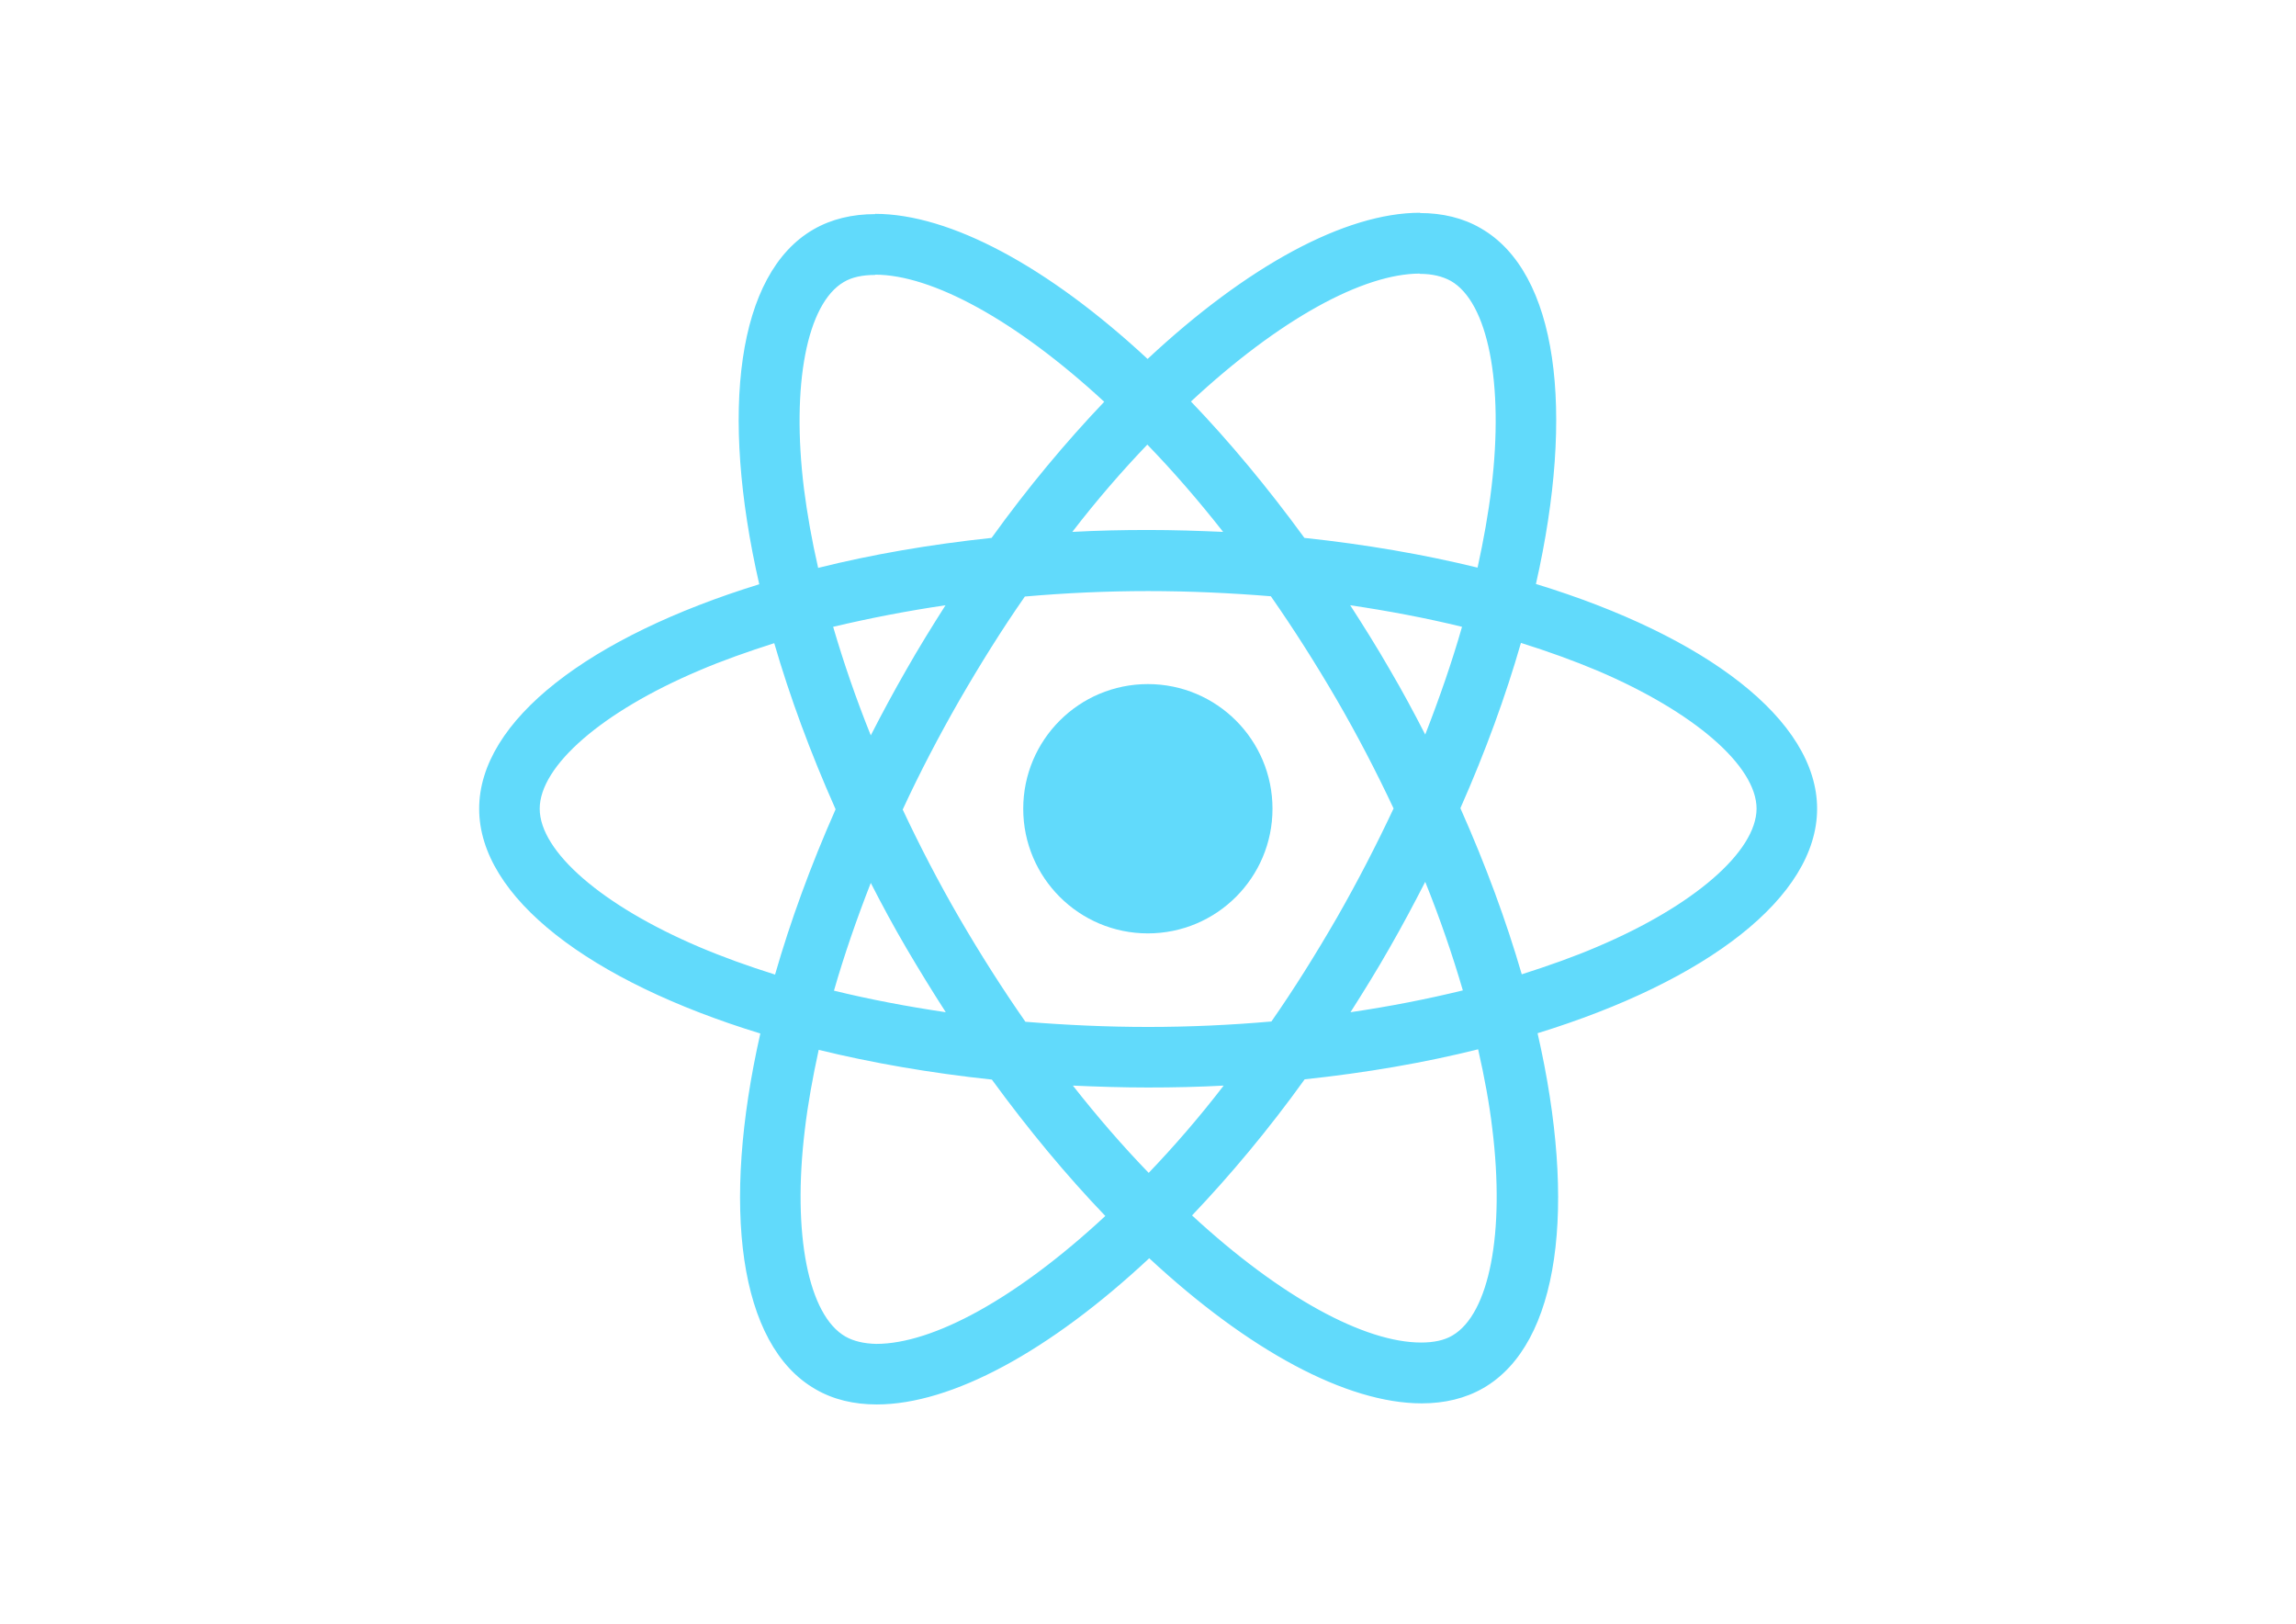
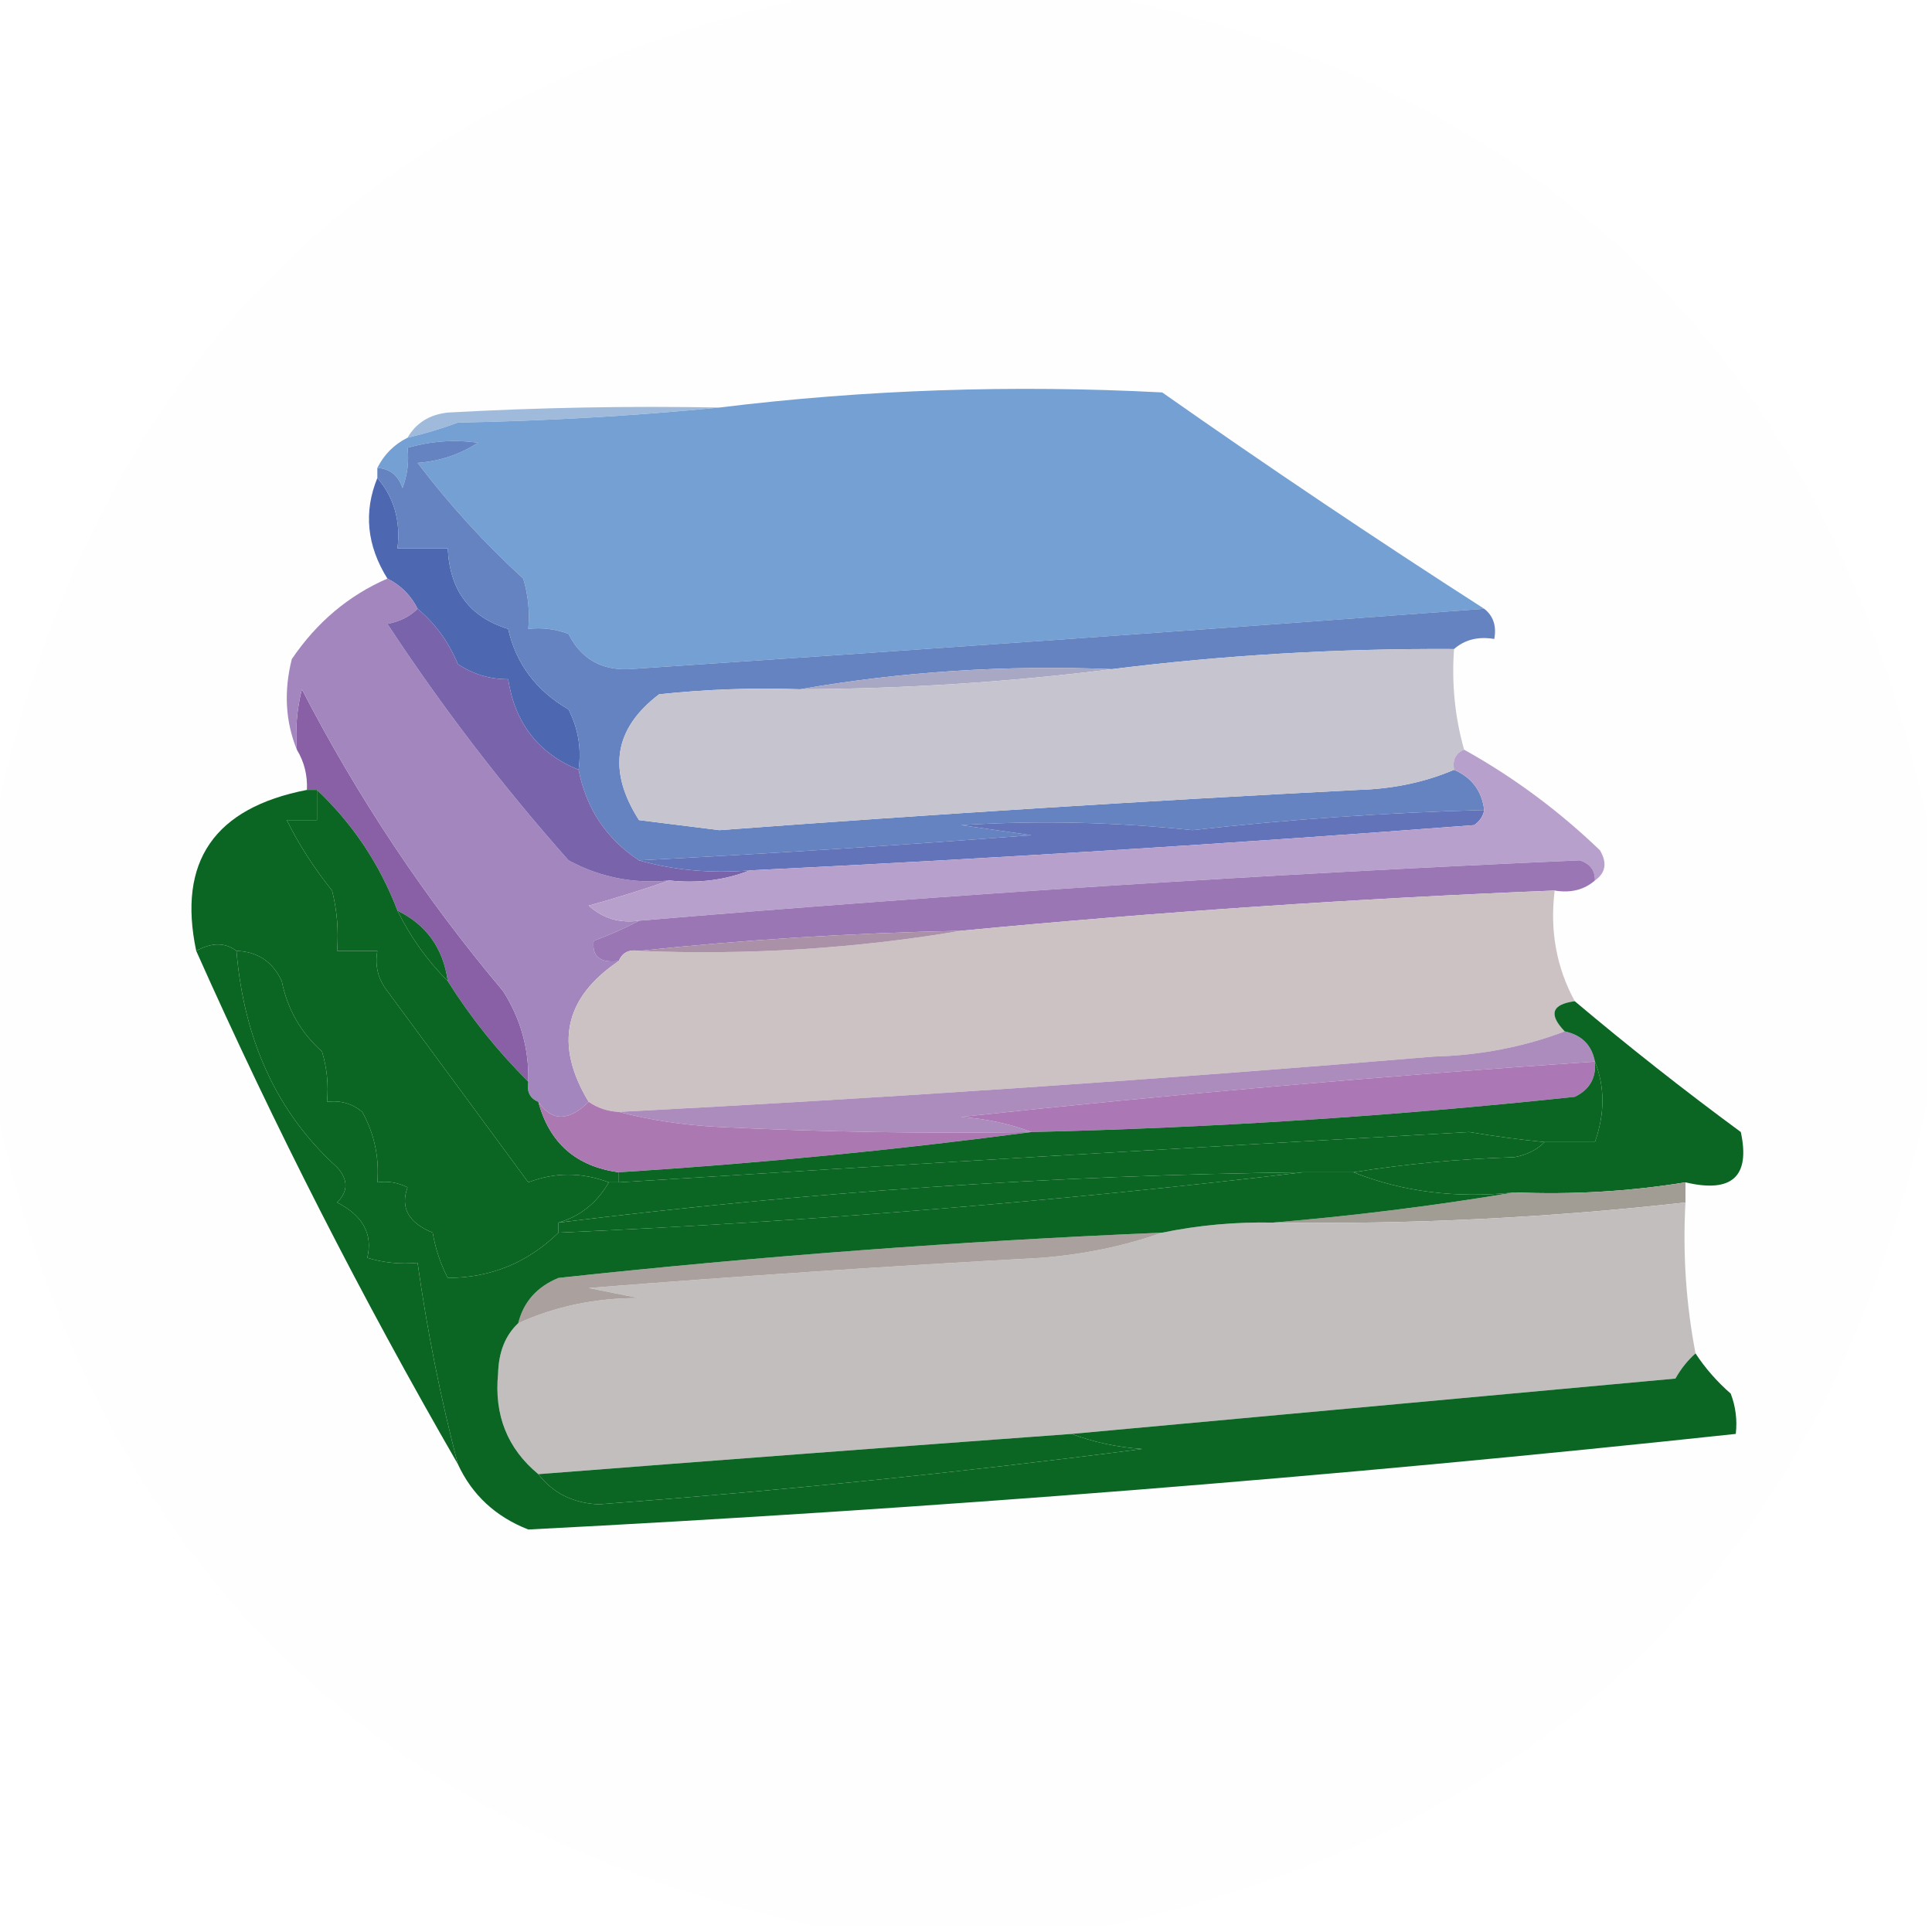
- <svg xmlns="http://www.w3.org/2000/svg" viewBox="0 0 841.9 595.3">
-   <g fill="#61DAFB">
-     <path d="M666.3 296.5c0-32.5-40.7-63.3-103.1-82.4 14.4-63.6 8-114.2-20.2-130.4-6.5-3.8-14.1-5.6-22.4-5.6v22.3c4.6 0 8.3.9 11.4 2.6 13.6 7.8 19.5 37.5 14.9 75.7-1.1 9.4-2.9 19.3-5.1 29.4-19.6-4.8-41-8.5-63.5-10.9-13.5-18.5-27.5-35.3-41.6-50 32.6-30.3 63.2-46.9 84-46.9V78c-27.5 0-63.5 19.6-99.9 53.6-36.4-33.8-72.4-53.2-99.9-53.2v22.3c20.7 0 51.4 16.5 84 46.6-14 14.7-28 31.4-41.3 49.9-22.6 2.4-44 6.1-63.6 11-2.3-10-4-19.7-5.2-29-4.7-38.2 1.1-67.9 14.6-75.8 3-1.8 6.9-2.6 11.5-2.6V78.5c-8.4 0-16 1.8-22.6 5.6-28.1 16.2-34.4 66.7-19.9 130.1-62.2 19.2-102.7 49.9-102.7 82.3 0 32.5 40.7 63.3 103.1 82.4-14.4 63.6-8 114.2 20.2 130.4 6.5 3.8 14.1 5.6 22.5 5.6 27.5 0 63.5-19.6 99.9-53.6 36.4 33.8 72.4 53.2 99.9 53.2 8.4 0 16-1.8 22.6-5.6 28.1-16.2 34.4-66.7 19.9-130.1 62-19.1 102.5-49.9 102.5-82.3zm-130.2-66.7c-3.7 12.9-8.3 26.2-13.5 39.5-4.1-8-8.4-16-13.1-24-4.6-8-9.5-15.8-14.4-23.4 14.2 2.1 27.9 4.7 41 7.9zm-45.8 106.5c-7.8 13.5-15.8 26.3-24.1 38.2-14.9 1.3-30 2-45.2 2-15.1 0-30.2-.7-45-1.9-8.3-11.9-16.4-24.6-24.2-38-7.6-13.1-14.5-26.4-20.8-39.8 6.2-13.4 13.2-26.8 20.7-39.9 7.8-13.5 15.8-26.3 24.1-38.2 14.9-1.3 30-2 45.2-2 15.1 0 30.2.7 45 1.9 8.3 11.9 16.4 24.6 24.2 38 7.6 13.1 14.5 26.4 20.8 39.8-6.3 13.4-13.2 26.8-20.7 39.9zm32.3-13c5.4 13.4 10 26.8 13.8 39.8-13.1 3.2-26.9 5.9-41.2 8 4.9-7.7 9.8-15.6 14.4-23.7 4.6-8 8.9-16.1 13-24.1zM421.2 430c-9.3-9.6-18.6-20.3-27.8-32 9 .4 18.2.7 27.5.7 9.4 0 18.7-.2 27.8-.7-9 11.7-18.3 22.4-27.5 32zm-74.4-58.9c-14.2-2.1-27.9-4.7-41-7.9 3.7-12.9 8.3-26.2 13.5-39.5 4.1 8 8.4 16 13.1 24 4.7 8 9.5 15.8 14.4 23.4zM420.7 163c9.3 9.6 18.6 20.3 27.8 32-9-.4-18.2-.7-27.5-.7-9.4 0-18.7.2-27.8.7 9-11.7 18.3-22.4 27.5-32zm-74 58.9c-4.9 7.7-9.8 15.6-14.4 23.7-4.6 8-8.9 16-13 24-5.4-13.4-10-26.8-13.8-39.8 13.1-3.1 26.9-5.8 41.2-7.9zm-90.5 125.2c-35.4-15.1-58.3-34.9-58.3-50.6 0-15.7 22.9-35.6 58.3-50.6 8.6-3.7 18-7 27.7-10.1 5.7 19.6 13.2 40 22.5 60.9-9.2 20.8-16.6 41.1-22.2 60.6-9.9-3.1-19.3-6.5-28-10.2zM310 490c-13.6-7.8-19.5-37.5-14.9-75.7 1.1-9.4 2.9-19.3 5.1-29.4 19.6 4.8 41 8.5 63.5 10.9 13.5 18.5 27.5 35.3 41.6 50-32.6 30.3-63.2 46.9-84 46.9-4.5-.1-8.3-1-11.3-2.7zm237.2-76.2c4.7 38.2-1.1 67.9-14.6 75.8-3 1.8-6.9 2.6-11.5 2.6-20.7 0-51.4-16.5-84-46.6 14-14.7 28-31.4 41.3-49.9 22.6-2.4 44-6.1 63.6-11 2.3 10.1 4.1 19.8 5.2 29.1zm38.5-66.7c-8.6 3.7-18 7-27.7 10.1-5.7-19.6-13.2-40-22.5-60.9 9.2-20.8 16.6-41.1 22.2-60.6 9.9 3.1 19.3 6.5 28.1 10.2 35.4 15.1 58.3 34.9 58.3 50.6-.1 15.7-23 35.6-58.4 50.6zM320.8 78.4z" />
-     <circle cx="420.9" cy="296.5" r="45.7" />
-     <path d="M520.5 78.1z" />
+ <svg xmlns="http://www.w3.org/2000/svg" version="1.1" width="192px" height="192px" style="shape-rendering:geometricPrecision; text-rendering:geometricPrecision; image-rendering:optimizeQuality; fill-rule:evenodd; clip-rule:evenodd">
+   <g>
+     <path style="opacity:0.981" fill="#fefefe" d="M 81.5,-0.5 C 90.833,-0.5 100.167,-0.5 109.5,-0.5C 154.5,9.167 181.833,36.5 191.5,81.5C 191.5,90.833 191.5,100.167 191.5,109.5C 181.833,154.5 154.5,181.833 109.5,191.5C 100.167,191.5 90.833,191.5 81.5,191.5C 36.5,181.833 9.167,154.5 -0.5,109.5C -0.5,100.167 -0.5,90.833 -0.5,81.5C 9.167,36.5 36.5,9.167 81.5,-0.5 Z" />
+   </g>
+   <g>
+     <path style="opacity:1" fill="#9fbada" d="M 71.5,40.5 C 63.01,41.33 54.343,41.83 45.5,42C 43.846,42.608 42.179,43.108 40.5,43.5C 41.347,42.034 42.68,41.2 44.5,41C 53.494,40.5 62.494,40.334 71.5,40.5 Z" />
+   </g>
+   <g>
+     <path style="opacity:1" fill="#74a0d4" d="M 147.5,60.5 C 119.187,62.615 90.854,64.615 62.5,66.5C 59.729,66.616 57.729,65.449 56.5,63C 55.207,62.51 53.873,62.343 52.5,62.5C 52.66,60.801 52.493,59.134 52,57.5C 48.152,53.985 44.652,50.152 41.5,46C 43.715,45.83 45.715,45.163 47.5,44C 45.153,43.666 42.819,43.833 40.5,44.5C 40.657,45.873 40.49,47.207 40,48.5C 39.583,47.244 38.75,46.577 37.5,46.5C 38.167,45.167 39.167,44.167 40.5,43.5C 42.179,43.108 43.846,42.608 45.5,42C 54.343,41.83 63.01,41.33 71.5,40.5C 85.971,38.721 100.638,38.221 115.5,39C 126.071,46.422 136.738,53.588 147.5,60.5 Z" />
+   </g>
+   <g>
+     <path style="opacity:1" fill="#4d68b0" d="M 37.5,47.5 C 39.163,49.438 39.829,51.772 39.5,54.5C 41.167,54.5 42.833,54.5 44.5,54.5C 44.688,58.67 46.688,61.337 50.5,62.5C 51.288,65.97 53.288,68.637 56.5,70.5C 57.466,72.396 57.799,74.396 57.5,76.5C 53.507,74.873 51.174,71.873 50.5,67.5C 48.692,67.509 47.025,67.009 45.5,66C 44.588,63.795 43.255,61.962 41.5,60.5C 40.833,59.167 39.833,58.167 38.5,57.5C 36.454,54.216 36.121,50.883 37.5,47.5 Z" />
+   </g>
+   <g>
+     <path style="opacity:1" fill="#6483c0" d="M 147.5,60.5 C 148.404,61.209 148.737,62.209 148.5,63.5C 146.901,63.232 145.568,63.566 144.5,64.5C 132.972,64.436 121.638,65.103 110.5,66.5C 99.942,66.072 89.609,66.738 79.5,68.5C 74.822,68.334 70.155,68.501 65.5,69C 61.016,72.404 60.349,76.57 63.5,81.5C 66.167,81.833 68.833,82.167 71.5,82.5C 92.646,80.921 113.812,79.588 135,78.5C 138.433,78.403 141.6,77.737 144.5,76.5C 146.262,77.262 147.262,78.596 147.5,80.5C 137.807,80.753 128.141,81.42 118.5,82.5C 110.84,81.689 103.173,81.522 95.5,82C 97.833,82.333 100.167,82.667 102.5,83C 89.506,84 76.506,84.833 63.5,85.5C 60.263,83.37 58.263,80.37 57.5,76.5C 57.799,74.396 57.466,72.396 56.5,70.5C 53.288,68.637 51.288,65.97 50.5,62.5C 46.688,61.337 44.688,58.67 44.5,54.5C 42.833,54.5 41.167,54.5 39.5,54.5C 39.829,51.772 39.163,49.438 37.5,47.5C 37.5,47.167 37.5,46.833 37.5,46.5C 38.75,46.577 39.583,47.244 40,48.5C 40.49,47.207 40.657,45.873 40.5,44.5C 42.819,43.833 45.153,43.666 47.5,44C 45.715,45.163 43.715,45.83 41.5,46C 44.652,50.152 48.152,53.985 52,57.5C 52.493,59.134 52.66,60.801 52.5,62.5C 53.873,62.343 55.207,62.51 56.5,63C 57.729,65.449 59.729,66.616 62.5,66.5C 90.854,64.615 119.187,62.615 147.5,60.5 Z" />
+   </g>
+   <g>
+     <path style="opacity:1" fill="#a8a8c4" d="M 110.5,66.5 C 100.357,67.78 90.024,68.447 79.5,68.5C 89.609,66.738 99.942,66.072 110.5,66.5 Z" />
+   </g>
+   <g>
+     <path style="opacity:1" fill="#c5c4cf" d="M 144.5,64.5 C 144.253,67.939 144.586,71.272 145.5,74.5C 144.662,74.842 144.328,75.508 144.5,76.5C 141.6,77.737 138.433,78.403 135,78.5C 113.812,79.588 92.646,80.921 71.5,82.5C 68.833,82.167 66.167,81.833 63.5,81.5C 60.349,76.57 61.016,72.404 65.5,69C 70.155,68.501 74.822,68.334 79.5,68.5C 90.024,68.447 100.357,67.78 110.5,66.5C 121.638,65.103 132.972,64.436 144.5,64.5 Z" />
+   </g>
+   <g>
+     <path style="opacity:1" fill="#8960a6" d="M 52.5,107.5 C 49.426,104.433 46.759,101.1 44.5,97.5C 44.044,94.237 42.377,91.904 39.5,90.5C 37.742,85.887 35.075,81.887 31.5,78.5C 31.167,78.5 30.833,78.5 30.5,78.5C 30.567,77.041 30.234,75.708 29.5,74.5C 29.338,72.473 29.505,70.473 30,68.5C 35.582,79.298 42.249,89.298 50,98.5C 51.751,101.252 52.584,104.252 52.5,107.5 Z" />
+   </g>
+   <g>
+     <path style="opacity:1" fill="#a286bd" d="M 38.5,57.5 C 39.833,58.167 40.833,59.167 41.5,60.5C 40.737,61.268 39.737,61.768 38.5,62C 43.928,70.263 49.928,78.096 56.5,85.5C 59.612,87.184 62.946,87.85 66.5,87.5C 63.977,88.384 61.31,89.218 58.5,90C 59.905,91.269 61.571,91.769 63.5,91.5C 62.123,92.234 60.623,92.901 59,93.5C 58.812,95.061 59.645,95.728 61.5,95.5C 56.07,99.153 55.07,103.82 58.5,109.5C 56.5,111.461 54.834,111.461 53.5,109.5C 52.662,109.158 52.328,108.492 52.5,107.5C 52.584,104.252 51.751,101.252 50,98.5C 42.249,89.298 35.582,79.298 30,68.5C 29.505,70.473 29.338,72.473 29.5,74.5C 28.362,71.697 28.195,68.697 29,65.5C 31.478,61.842 34.645,59.176 38.5,57.5 Z" />
+   </g>
+   <g>
+     <path style="opacity:1" fill="#7964ab" d="M 41.5,60.5 C 43.255,61.962 44.588,63.795 45.5,66C 47.025,67.009 48.692,67.509 50.5,67.5C 51.174,71.873 53.507,74.873 57.5,76.5C 58.263,80.37 60.263,83.37 63.5,85.5C 66.962,86.482 70.629,86.815 74.5,86.5C 72.052,87.473 69.385,87.806 66.5,87.5C 62.946,87.85 59.612,87.184 56.5,85.5C 49.928,78.096 43.928,70.263 38.5,62C 39.737,61.768 40.737,61.268 41.5,60.5 Z" />
+   </g>
+   <g>
+     <path style="opacity:1" fill="#6273b9" d="M 147.5,80.5 C 147.389,81.117 147.056,81.617 146.5,82C 122.517,83.832 98.517,85.332 74.5,86.5C 70.629,86.815 66.962,86.482 63.5,85.5C 76.506,84.833 89.506,84 102.5,83C 100.167,82.667 97.833,82.333 95.5,82C 103.173,81.522 110.84,81.689 118.5,82.5C 128.141,81.42 137.807,80.753 147.5,80.5 Z" />
+   </g>
+   <g>
+     <path style="opacity:1" fill="#b8a0cc" d="M 145.5,74.5 C 150.404,77.23 154.904,80.564 159,84.5C 159.74,85.749 159.573,86.749 158.5,87.5C 158.53,86.503 158.03,85.836 157,85.5C 125.878,86.864 94.711,88.864 63.5,91.5C 61.571,91.769 59.905,91.269 58.5,90C 61.31,89.218 63.977,88.384 66.5,87.5C 69.385,87.806 72.052,87.473 74.5,86.5C 98.517,85.332 122.517,83.832 146.5,82C 147.056,81.617 147.389,81.117 147.5,80.5C 147.262,78.596 146.262,77.262 144.5,76.5C 144.328,75.508 144.662,74.842 145.5,74.5 Z" />
+   </g>
+   <g>
+     <path style="opacity:1" fill="#9a77b4" d="M 158.5,87.5 C 157.432,88.434 156.099,88.768 154.5,88.5C 134.801,89.294 115.135,90.627 95.5,92.5C 84.653,92.719 73.986,93.385 63.5,94.5C 62.508,94.328 61.842,94.662 61.5,95.5C 59.645,95.728 58.812,95.061 59,93.5C 60.623,92.901 62.123,92.234 63.5,91.5C 94.711,88.864 125.878,86.864 157,85.5C 158.03,85.836 158.53,86.503 158.5,87.5 Z" />
+   </g>
+   <g>
+     <path style="opacity:1" fill="#ccc2c3" d="M 154.5,88.5 C 154.01,92.487 154.676,96.154 156.5,99.5C 154.204,99.804 153.871,100.804 155.5,102.5C 151.385,104.052 147.052,104.885 142.5,105C 115.521,107.26 88.521,109.093 61.5,110.5C 60.391,110.443 59.391,110.11 58.5,109.5C 55.07,103.82 56.07,99.153 61.5,95.5C 61.842,94.662 62.508,94.328 63.5,94.5C 74.39,94.938 85.057,94.272 95.5,92.5C 115.135,90.627 134.801,89.294 154.5,88.5 Z" />
+   </g>
+   <g>
+     <path style="opacity:1" fill="#0B6623" d="M 39.5,90.5 C 42.377,91.904 44.044,94.237 44.5,97.5C 42.453,95.45 40.786,93.117 39.5,90.5 Z" />
+   </g>
+   <g>
+     <path style="opacity:1" fill="#ab91a7" d="M 95.5,92.5 C 85.057,94.272 74.39,94.938 63.5,94.5C 73.986,93.385 84.653,92.719 95.5,92.5 Z" />
+   </g>
+   <g>
+     <path style="opacity:1" fill="#0B6623" d="M 31.5,78.5 C 35.075,81.887 37.742,85.887 39.5,90.5C 40.786,93.117 42.453,95.45 44.5,97.5C 46.759,101.1 49.426,104.433 52.5,107.5C 52.328,108.492 52.662,109.158 53.5,109.5C 54.6,113.598 57.266,115.932 61.5,116.5C 61.5,116.833 61.5,117.167 61.5,117.5C 61.167,117.5 60.833,117.5 60.5,117.5C 57.8,116.484 55.134,116.484 52.5,117.5C 47.832,111.15 43.166,104.816 38.5,98.5C 37.571,97.311 37.238,95.978 37.5,94.5C 36.167,94.5 34.833,94.5 33.5,94.5C 33.662,92.473 33.495,90.473 33,88.5C 31.187,86.239 29.687,83.905 28.5,81.5C 29.5,81.5 30.5,81.5 31.5,81.5C 31.5,80.5 31.5,79.5 31.5,78.5 Z" />
+   </g>
+   <g>
+     <path style="opacity:1" fill="#0B6623" d="M 30.5,78.5 C 30.833,78.5 31.167,78.5 31.5,78.5C 31.5,79.5 31.5,80.5 31.5,81.5C 30.5,81.5 29.5,81.5 28.5,81.5C 29.687,83.905 31.187,86.239 33,88.5C 33.495,90.473 33.662,92.473 33.5,94.5C 34.833,94.5 36.167,94.5 37.5,94.5C 37.238,95.978 37.571,97.311 38.5,98.5C 43.166,104.816 47.832,111.15 52.5,117.5C 55.134,116.484 57.8,116.484 60.5,117.5C 59.328,119.539 57.662,120.872 55.5,121.5C 55.5,121.833 55.5,122.167 55.5,122.5C 52.439,125.485 48.773,126.985 44.5,127C 43.773,125.601 43.273,124.101 43,122.5C 40.597,121.521 39.764,120.021 40.5,118C 39.552,117.517 38.552,117.351 37.5,117.5C 37.702,115.011 37.202,112.677 36,110.5C 34.989,109.663 33.822,109.33 32.5,109.5C 32.66,107.801 32.493,106.134 32,104.5C 29.892,102.618 28.558,100.285 28,97.5C 27.092,95.561 25.592,94.561 23.5,94.5C 22.368,93.646 21.035,93.646 19.5,94.5C 17.627,85.623 21.293,80.29 30.5,78.5 Z" />
+   </g>
+   <g>
+     <path style="opacity:1" fill="#ab8cbc" d="M 155.5,102.5 C 157.19,102.856 158.19,103.856 158.5,105.5C 137.466,106.921 116.466,108.754 95.5,111C 98.036,111.186 100.369,111.686 102.5,112.5C 92.161,112.666 81.828,112.5 71.5,112C 67.975,111.821 64.641,111.321 61.5,110.5C 88.521,109.093 115.521,107.26 142.5,105C 147.052,104.885 151.385,104.052 155.5,102.5 Z" />
+   </g>
+   <g>
+     <path style="opacity:1" fill="#ac77b5" d="M 158.5,105.5 C 158.64,107.124 157.973,108.29 156.5,109C 138.548,110.914 120.548,112.08 102.5,112.5C 100.369,111.686 98.036,111.186 95.5,111C 116.466,108.754 137.466,106.921 158.5,105.5 Z" />
+   </g>
+   <g>
+     <path style="opacity:1" fill="#ac78b2" d="M 53.5,109.5 C 54.834,111.461 56.5,111.461 58.5,109.5C 59.391,110.11 60.391,110.443 61.5,110.5C 64.641,111.321 67.975,111.821 71.5,112C 81.828,112.5 92.161,112.666 102.5,112.5C 89.024,114.285 75.358,115.618 61.5,116.5C 57.266,115.932 54.6,113.598 53.5,109.5 Z" />
+   </g>
+   <g>
+     <path style="opacity:1" fill="#0B6623" d="M 158.5,105.5 C 159.497,108.005 159.497,110.672 158.5,113.5C 156.833,113.5 155.167,113.5 153.5,113.5C 150.998,113.251 148.498,112.917 146,112.5C 117.803,114.064 89.637,115.731 61.5,117.5C 61.5,117.167 61.5,116.833 61.5,116.5C 75.358,115.618 89.024,114.285 102.5,112.5C 120.548,112.08 138.548,110.914 156.5,109C 157.973,108.29 158.64,107.124 158.5,105.5 Z" />
+   </g>
+   <g>
+     <path style="opacity:1" fill="#0B6623" d="M 23.5,94.5 C 24.251,103.477 27.585,110.644 33.5,116C 34.615,117.235 34.615,118.402 33.5,119.5C 36.066,120.806 37.066,122.639 36.5,125C 38.134,125.494 39.801,125.66 41.5,125.5C 42.45,132.251 43.783,138.917 45.5,145.5C 35.942,128.946 27.275,111.946 19.5,94.5C 21.035,93.646 22.368,93.646 23.5,94.5 Z" />
+   </g>
+   <g>
+     <path style="opacity:1" fill="#0B6623" d="M 153.5,113.5 C 152.737,114.268 151.737,114.768 150.5,115C 144.984,115.173 139.651,115.673 134.5,116.5C 132.833,116.5 131.167,116.5 129.5,116.5C 104.84,116.787 80.174,118.454 55.5,121.5C 57.662,120.872 59.328,119.539 60.5,117.5C 60.833,117.5 61.167,117.5 61.5,117.5C 89.637,115.731 117.803,114.064 146,112.5C 148.498,112.917 150.998,113.251 153.5,113.5 Z" />
+   </g>
+   <g>
+     <path style="opacity:1" fill="#0B6623" d="M 156.5,99.5 C 161.838,104 167.338,108.333 173,112.5C 173.956,116.925 172.123,118.592 167.5,117.5C 161.894,118.407 156.227,118.74 150.5,118.5C 144.729,119.113 139.396,118.446 134.5,116.5C 139.651,115.673 144.984,115.173 150.5,115C 151.737,114.768 152.737,114.268 153.5,113.5C 155.167,113.5 156.833,113.5 158.5,113.5C 159.497,110.672 159.497,108.005 158.5,105.5C 158.19,103.856 157.19,102.856 155.5,102.5C 153.871,100.804 154.204,99.804 156.5,99.5 Z" />
+   </g>
+   <g>
+     <path style="opacity:1" fill="#a19d95" d="M 167.5,117.5 C 167.5,118.167 167.5,118.833 167.5,119.5C 153.903,121.025 140.237,121.692 126.5,121.5C 134.536,120.831 142.536,119.831 150.5,118.5C 156.227,118.74 161.894,118.407 167.5,117.5 Z" />
+   </g>
+   <g>
+     <path style="opacity:1" fill="#c2bebe" d="M 167.5,119.5 C 167.221,124.595 167.555,129.595 168.5,134.5C 167.733,135.172 167.066,136.005 166.5,137C 146.49,138.835 126.49,140.668 106.5,142.5C 88.83,143.792 71.164,145.125 53.5,146.5C 50.428,143.967 49.095,140.634 49.5,136.5C 49.556,134.36 50.223,132.694 51.5,131.5C 55.205,129.817 59.205,128.984 63.5,129C 61.833,128.667 60.167,128.333 58.5,128C 73.487,126.816 88.487,125.816 103.5,125C 107.736,124.665 111.736,123.832 115.5,122.5C 119.119,121.756 122.785,121.423 126.5,121.5C 140.237,121.692 153.903,121.025 167.5,119.5 Z" />
+   </g>
+   <g>
+     <path style="opacity:1" fill="#aaa09e" d="M 115.5,122.5 C 111.736,123.832 107.736,124.665 103.5,125C 88.487,125.816 73.487,126.816 58.5,128C 60.167,128.333 61.833,128.667 63.5,129C 59.205,128.984 55.205,129.817 51.5,131.5C 52.031,129.376 53.364,127.876 55.5,127C 75.451,124.839 95.451,123.339 115.5,122.5 Z" />
+   </g>
+   <g>
+     <path style="opacity:1" fill="#0B6623" d="M 23.5,94.5 C 25.592,94.561 27.092,95.561 28,97.5C 28.558,100.285 29.892,102.618 32,104.5C 32.493,106.134 32.66,107.801 32.5,109.5C 33.822,109.33 34.989,109.663 36,110.5C 37.202,112.677 37.702,115.011 37.5,117.5C 38.552,117.351 39.552,117.517 40.5,118C 39.764,120.021 40.597,121.521 43,122.5C 43.273,124.101 43.773,125.601 44.5,127C 48.773,126.985 52.439,125.485 55.5,122.5C 80.382,121.406 105.049,119.406 129.5,116.5C 131.167,116.5 132.833,116.5 134.5,116.5C 139.396,118.446 144.729,119.113 150.5,118.5C 142.536,119.831 134.536,120.831 126.5,121.5C 122.785,121.423 119.119,121.756 115.5,122.5C 95.451,123.339 75.451,124.839 55.5,127C 53.364,127.876 52.031,129.376 51.5,131.5C 50.223,132.694 49.556,134.36 49.5,136.5C 49.095,140.634 50.428,143.967 53.5,146.5C 54.95,148.383 56.95,149.383 59.5,149.5C 77.654,148.145 95.654,146.312 113.5,144C 110.964,143.814 108.631,143.314 106.5,142.5C 126.49,140.668 146.49,138.835 166.5,137C 167.066,136.005 167.733,135.172 168.5,134.5C 169.458,135.962 170.624,137.295 172,138.5C 172.49,139.793 172.657,141.127 172.5,142.5C 132.572,146.782 92.572,149.948 52.5,152C 49.247,150.726 46.913,148.56 45.5,145.5C 43.783,138.917 42.45,132.251 41.5,125.5C 39.801,125.66 38.134,125.494 36.5,125C 37.066,122.639 36.066,120.806 33.5,119.5C 34.615,118.402 34.615,117.235 33.5,116C 27.585,110.644 24.251,103.477 23.5,94.5 Z" />
+   </g>
+   <g>
+     <path style="opacity:1" fill="#0B6623" d="M 106.5,142.5 C 108.631,143.314 110.964,143.814 113.5,144C 95.654,146.312 77.654,148.145 59.5,149.5C 56.95,149.383 54.95,148.383 53.5,146.5C 71.164,145.125 88.83,143.792 106.5,142.5 Z" />
+   </g>
+   <g>
+     <path style="opacity:1" fill="#0B6623" d="M 129.5,116.5 C 105.049,119.406 80.382,121.406 55.5,122.5C 55.5,122.167 55.5,121.833 55.5,121.5C 80.174,118.454 104.84,116.787 129.5,116.5 Z" />
  </g>
</svg>
